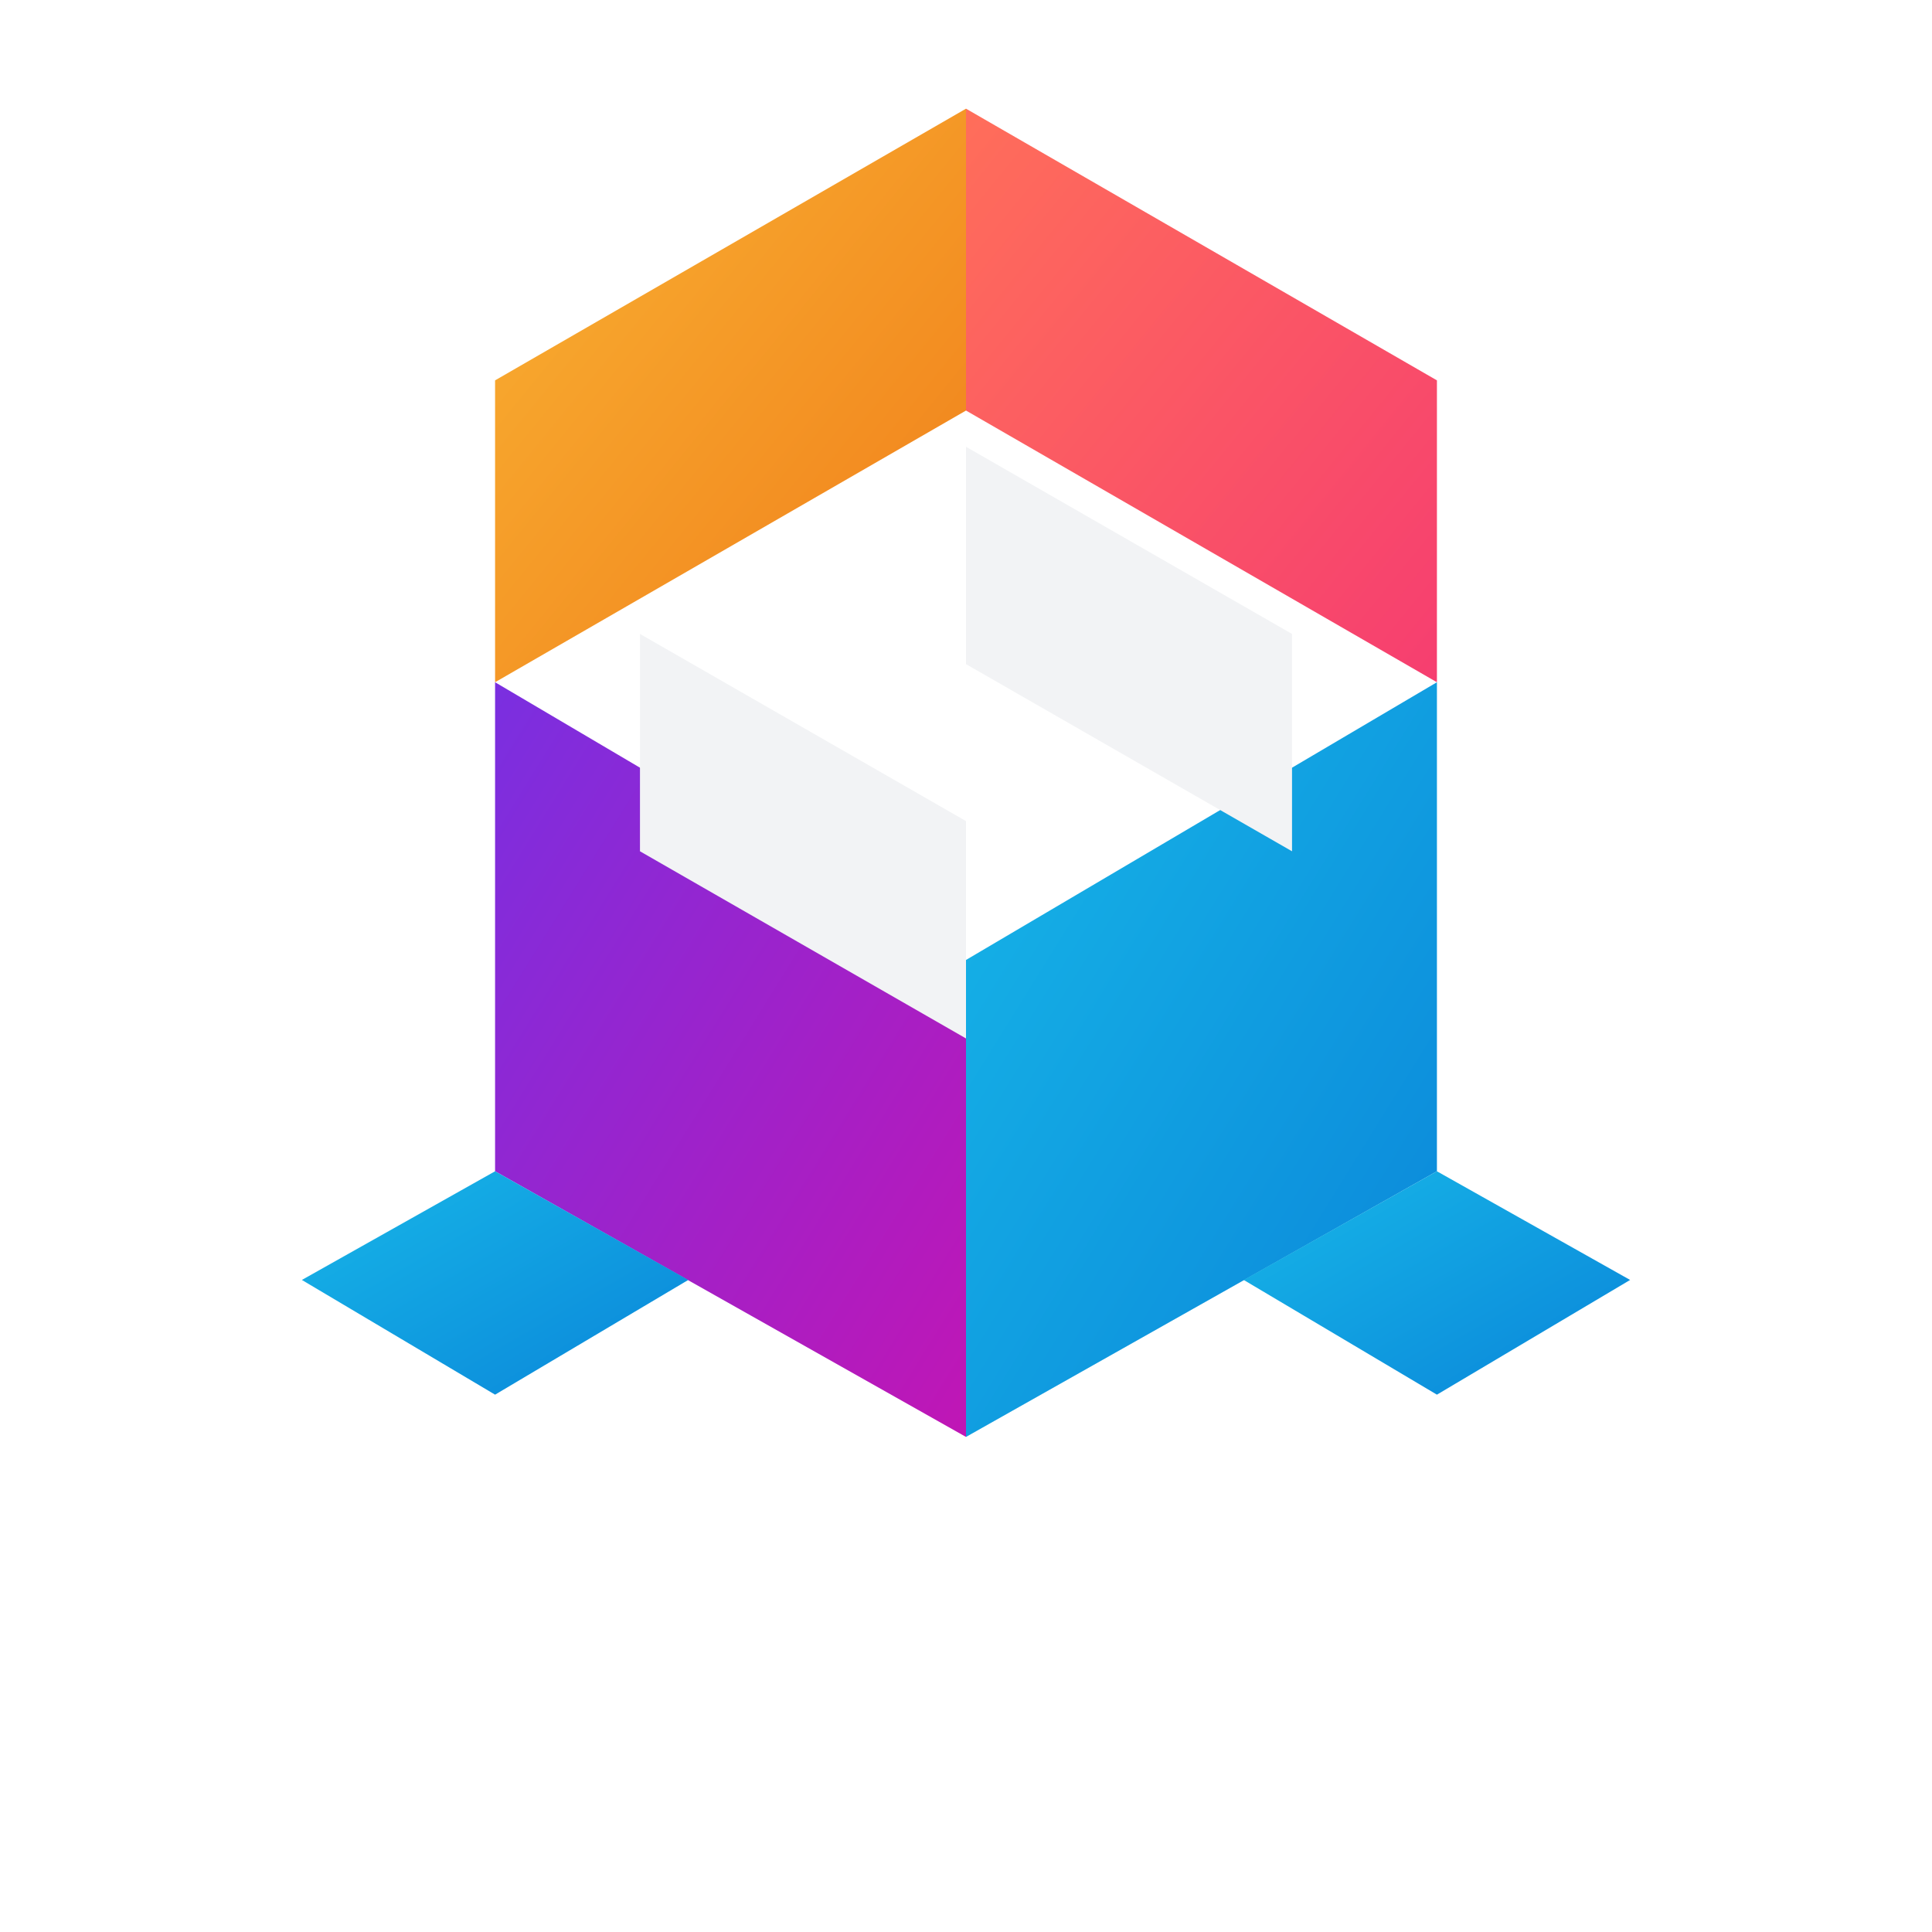
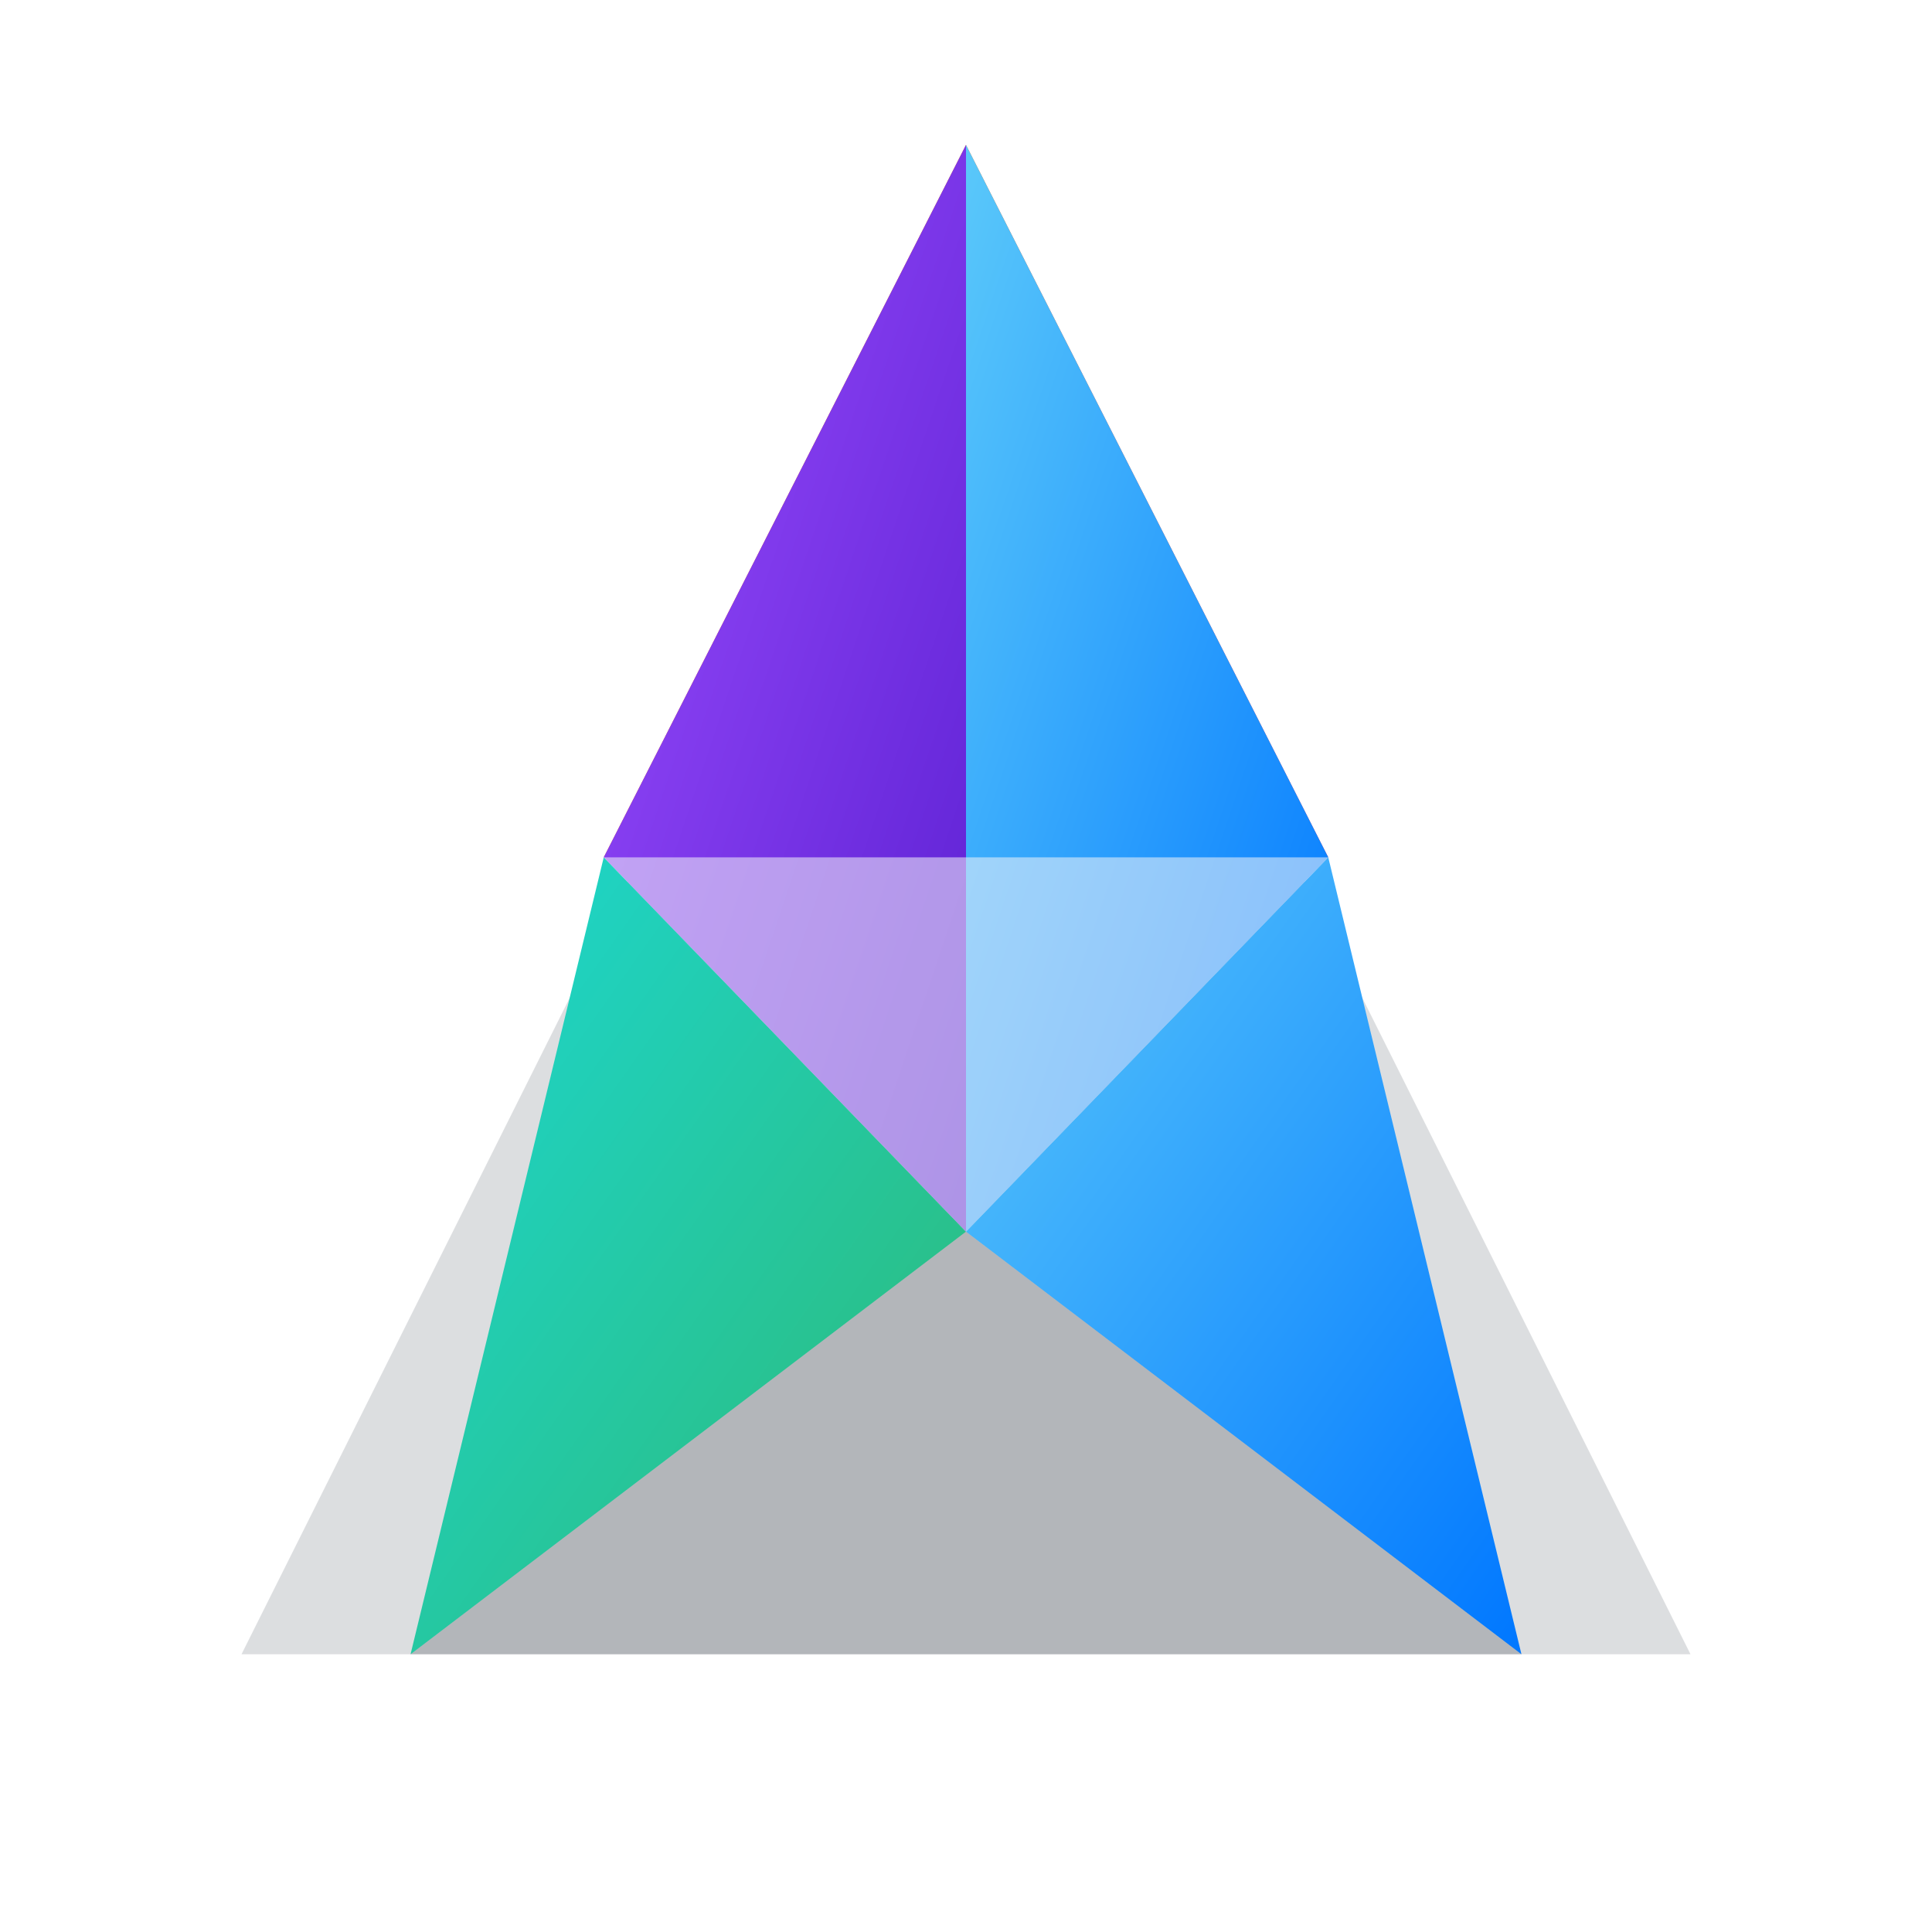
- <svg xmlns="http://www.w3.org/2000/svg" viewBox="0 0 320 320" width="320" height="320" role="img" aria-label="Barouni Codes icon">
+ <svg xmlns="http://www.w3.org/2000/svg" viewBox="0 0 320 320" width="320" height="320" role="img" aria-label="Barouni Codes pyramid icon">
  <defs>
-     <linearGradient id="g_orange" x1="0" y1="0" x2="1" y2="1">
-       <stop offset="0" stop-color="#F9B233" />
-       <stop offset="1" stop-color="#F07E1A" />
+     <linearGradient id="sky" x1="0" y1="0" x2="1" y2="1">
+       <stop offset="0" stop-color="#5AC8FA" />
+       <stop offset="1" stop-color="#0077FF" />
    </linearGradient>
-     <linearGradient id="g_red" x1="0" y1="0" x2="1" y2="1">
-       <stop offset="0" stop-color="#FF6E5A" />
-       <stop offset="1" stop-color="#F63E70" />
+     <linearGradient id="sunset" x1="0" y1="0" x2="1" y2="1">
+       <stop offset="0" stop-color="#FF8A00" />
+       <stop offset="1" stop-color="#FF3D6E" />
    </linearGradient>
-     <linearGradient id="g_purple" x1="0" y1="0" x2="1" y2="1">
-       <stop offset="0" stop-color="#7A2FE0" />
-       <stop offset="1" stop-color="#C016B5" />
+     <linearGradient id="violet" x1="0" y1="0" x2="1" y2="1">
+       <stop offset="0" stop-color="#9B4DFF" />
+       <stop offset="1" stop-color="#5A1FD1" />
    </linearGradient>
-     <linearGradient id="g_blue" x1="0" y1="0" x2="1" y2="1">
-       <stop offset="0" stop-color="#17B7E8" />
-       <stop offset="1" stop-color="#0A85D9" />
+     <linearGradient id="teal" x1="0" y1="0" x2="1" y2="1">
+       <stop offset="0" stop-color="#1CD8D2" />
+       <stop offset="1" stop-color="#2EB872" />
    </linearGradient>
  </defs>
-   <g transform="translate(24 18)">
-     <polygon points="136,0 214,45 214,95 136,50" fill="url(#g_red)" />
-     <polygon points="136,0 58,45 58,95 136,50" fill="url(#g_orange)" />
-     <polygon points="58,95 58,176 136,220 136,141" fill="url(#g_purple)" />
-     <polygon points="214,95 214,176 136,220 136,141" fill="url(#g_blue)" />
-     <polygon points="136,56 190,87 190,123 136,92" fill="#F2F3F5" />
-     <polygon points="82,87 136,118 136,154 82,123" fill="#F2F3F5" />
-     <polygon points="58,176 90,194 58,213 26,194" fill="url(#g_blue)" />
-     <polygon points="214,176 246,194 214,213 182,194" fill="url(#g_blue)" />
+   <g transform="translate(30 24)">
+     <polygon points="130,10 250,250 10,250" fill="#202A3A" opacity="0.16" />
+     <polygon points="130,0 70,118 190,118" fill="url(#sunset)" />
+     <polygon points="70,118 130,0 130,180" fill="url(#violet)" />
+     <polygon points="130,0 190,118 130,180" fill="url(#sky)" />
+     <polygon points="70,118 130,180 38,250" fill="url(#teal)" />
+     <polygon points="130,180 190,118 222,250" fill="url(#sky)" />
+     <polygon points="70,118 190,118 130,180" fill="#F2F4F8" opacity="0.55" />
+     <polygon points="38,250 130,180 222,250" fill="#0D1422" opacity="0.2" />
  </g>
</svg>
